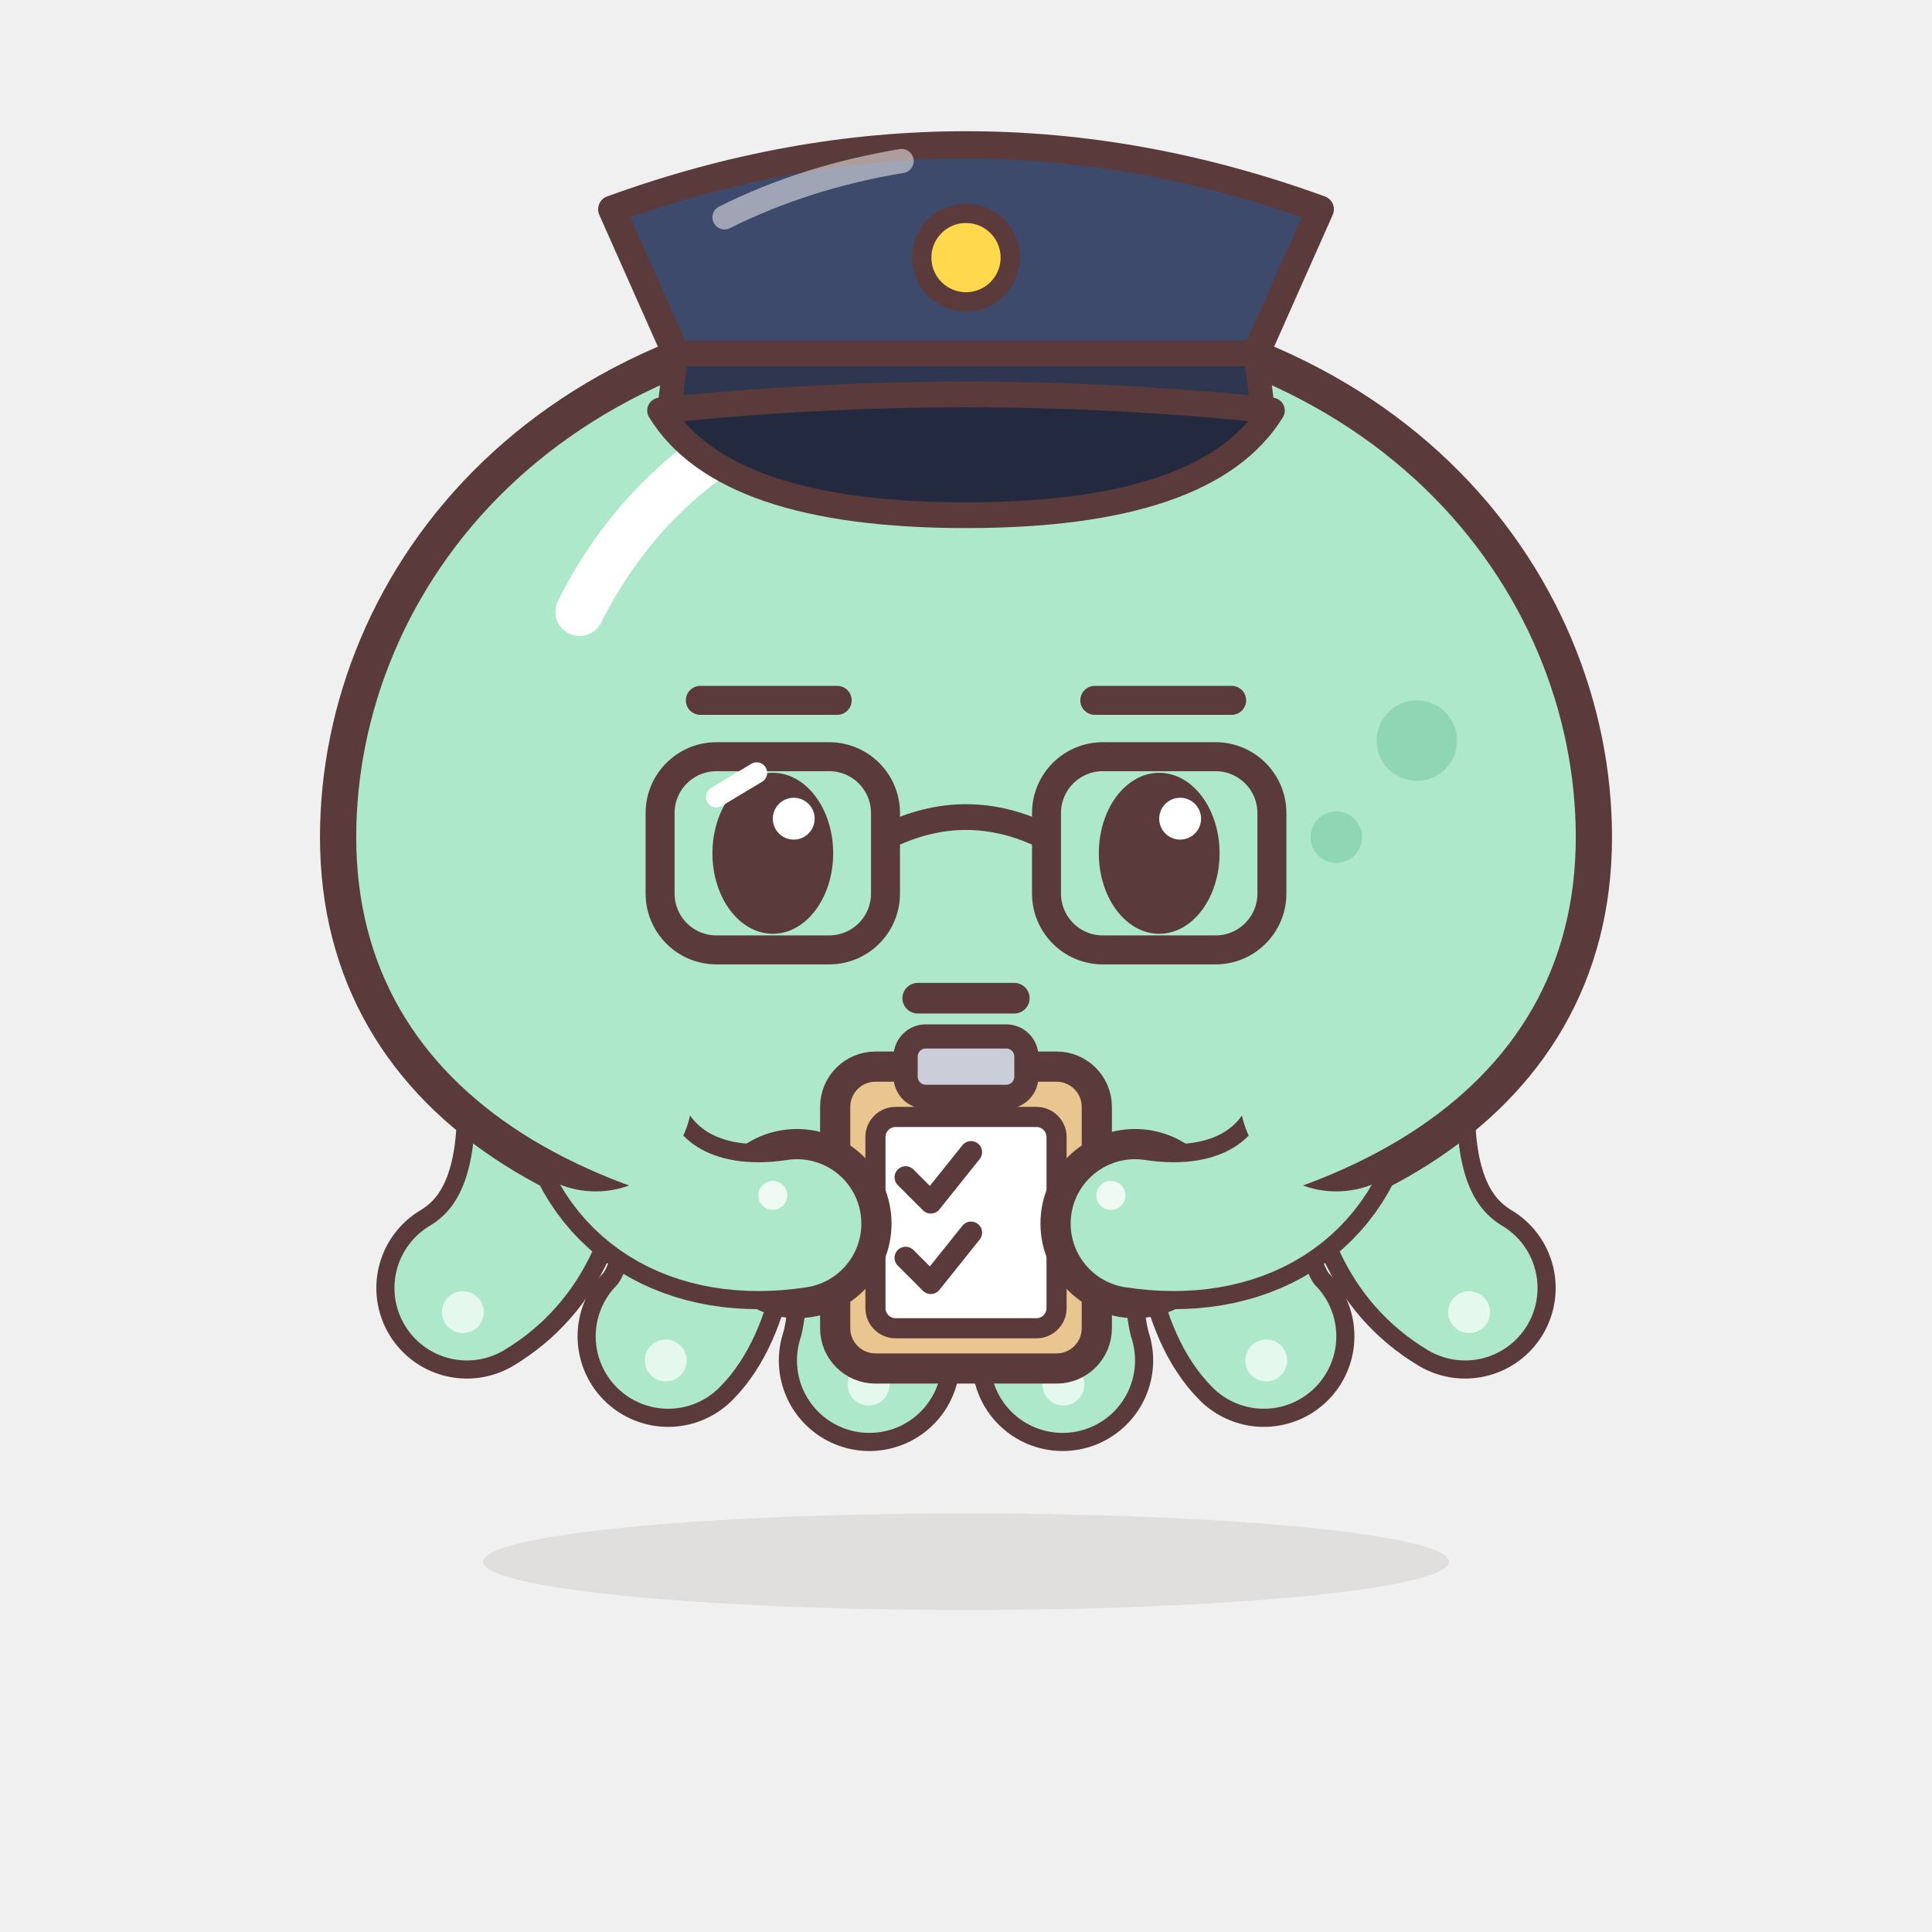
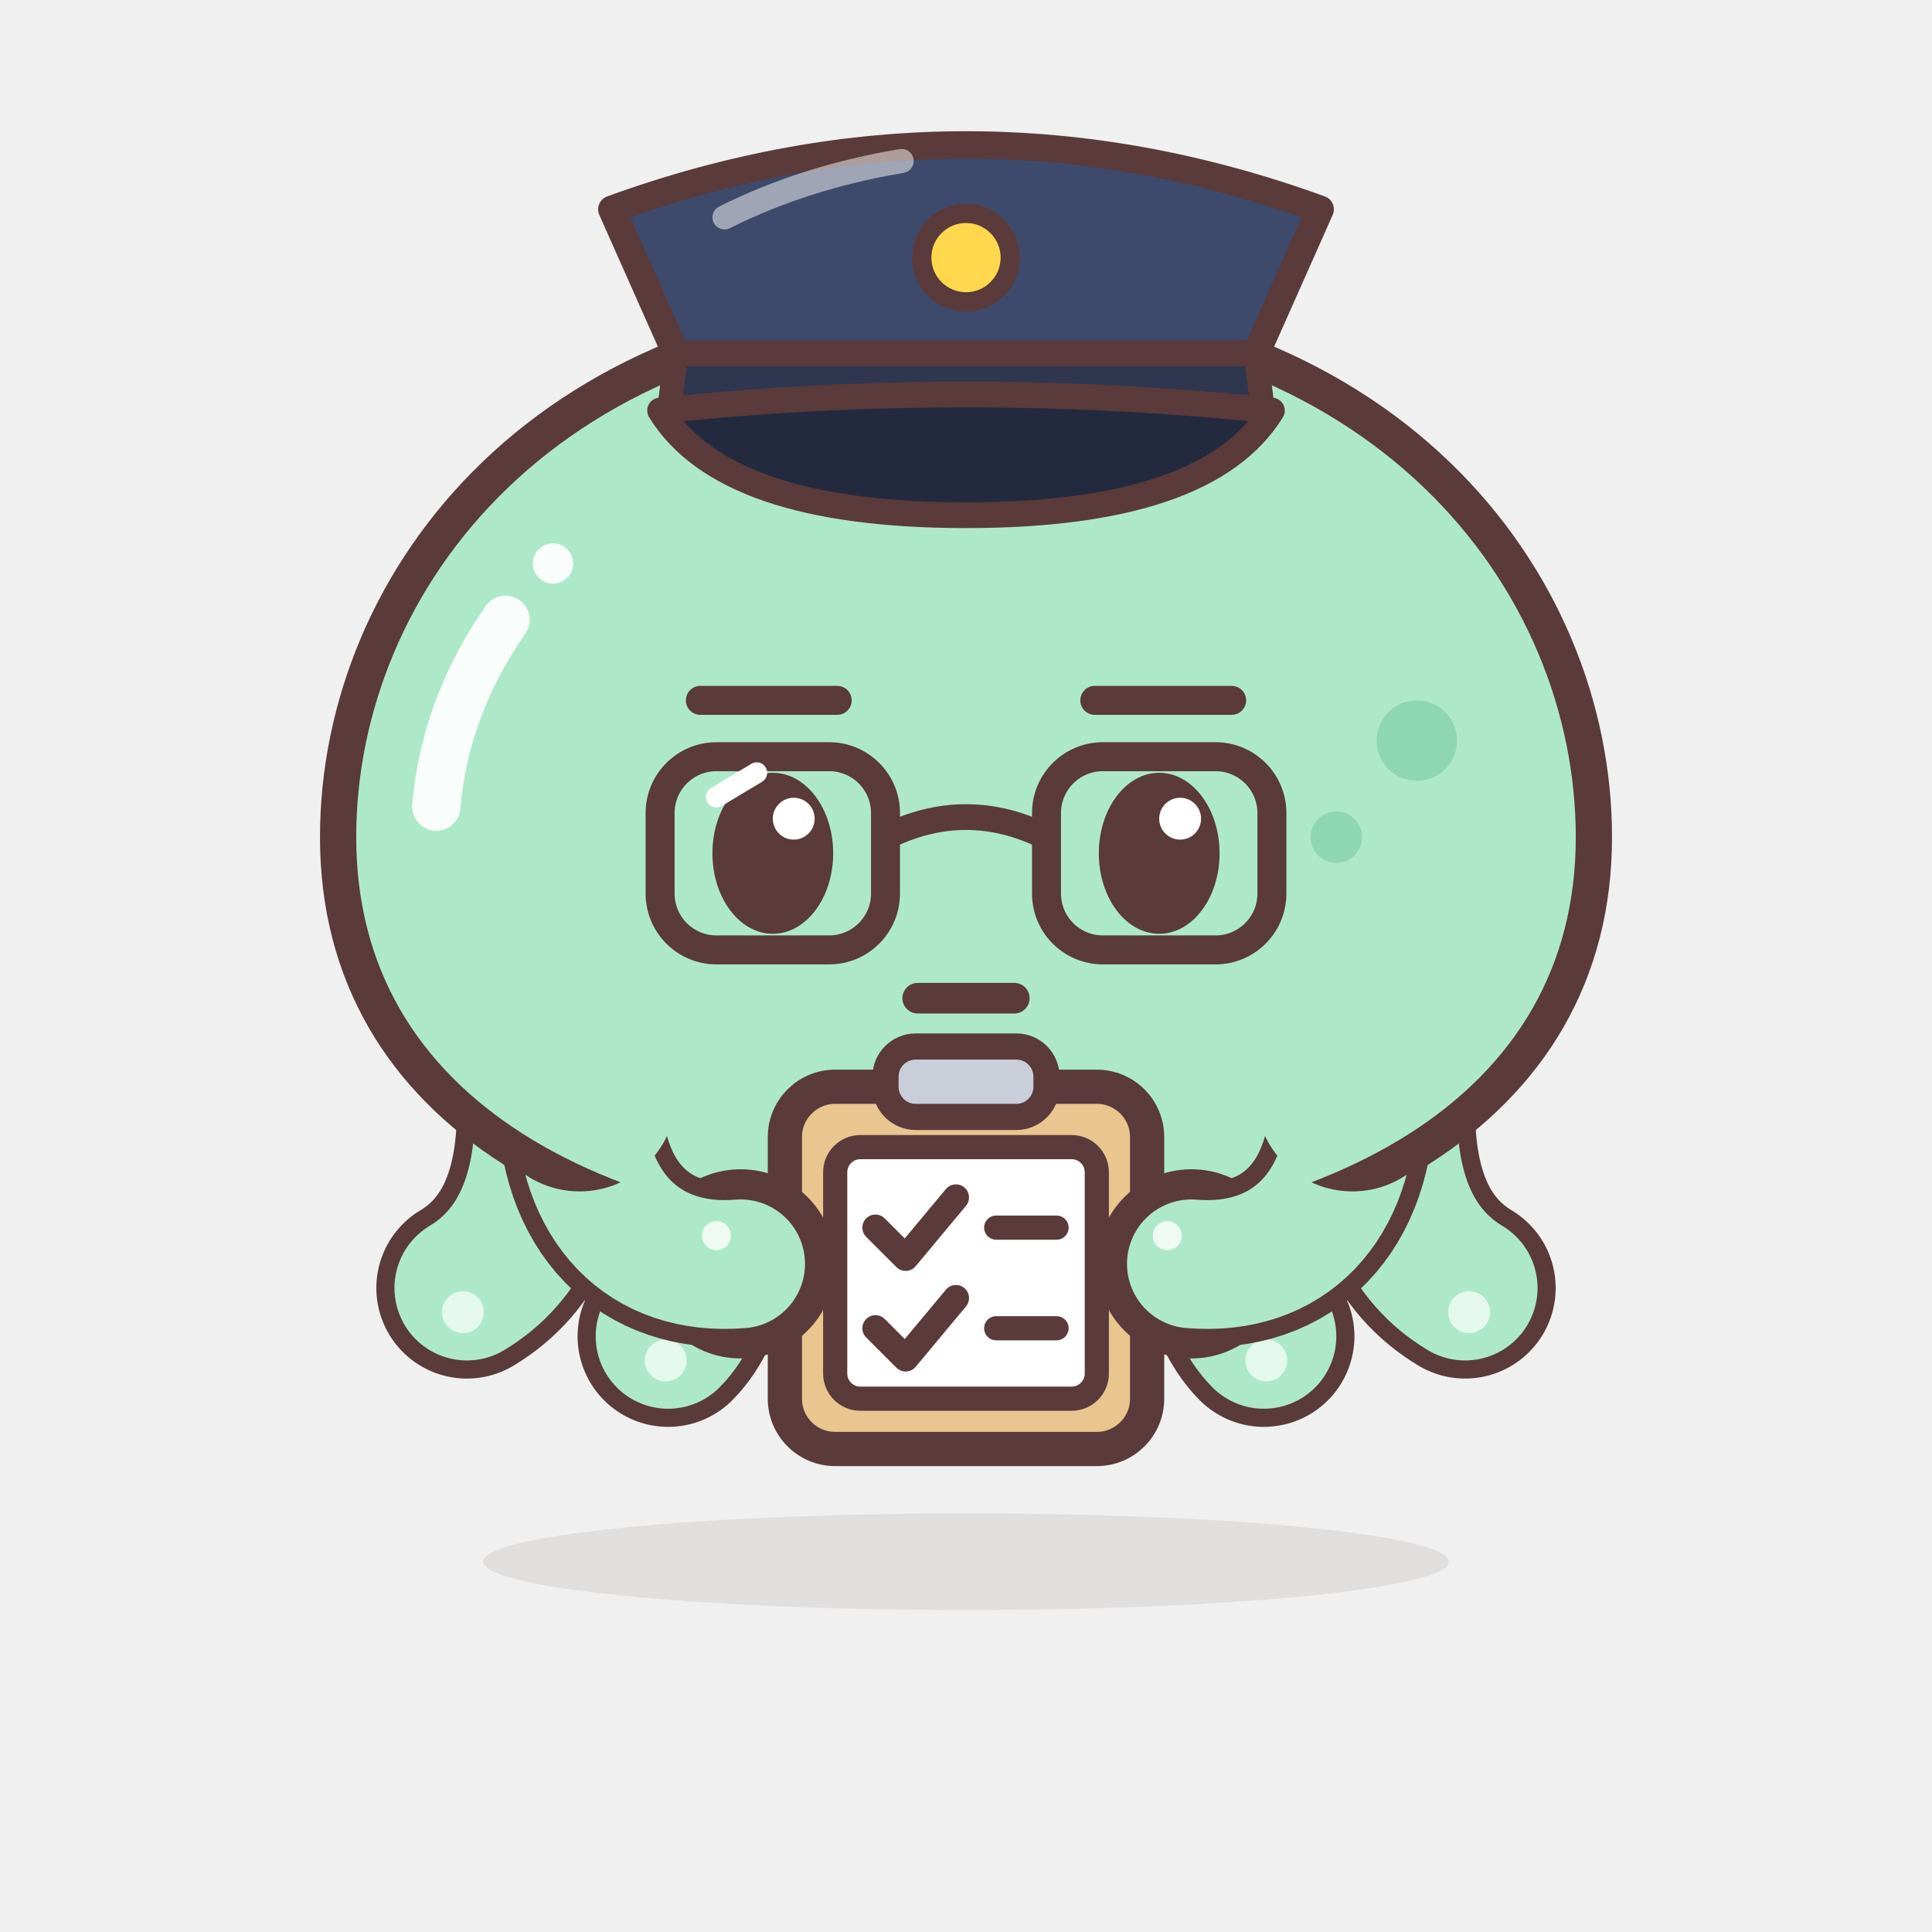
<svg xmlns="http://www.w3.org/2000/svg" viewBox="0 0 240 240" width="240" height="240">
+   <defs>
+     <clipPath id="ISTJ-head">
+       <path d="M120 38 C 172 38, 198 72, 198 104 C 198 138, 166 156, 120 156 C 74 156, 42 138, 42 104 C 42 72, 68 38, 120 38 Z" />
+     </clipPath>
+   </defs>
  <ellipse cx="120" cy="194" rx="60" ry="6" fill="#5A3A3A" opacity="0.10" />
  <g fill="none" stroke-linecap="round" stroke-linejoin="round">
    <g stroke="#5A3A3A" stroke-width="22.5">
      <path d="M68 138 Q 68 154, 58 160" />
      <path d="M89 138 Q 89 160, 83 166" />
      <path d="M110 138 Q 110 163, 108 169" />
      <path d="M130 138 Q 130 163, 132 169" />
      <path d="M151 138 Q 151 160, 157 166" />
      <path d="M172 138 Q 172 154, 182 160" />
    </g>
    <g stroke="#AEE8CB" stroke-width="18">
      <path d="M68 138 Q 68 154, 58 160" />
      <path d="M89 138 Q 89 160, 83 166" />
      <path d="M110 138 Q 110 163, 108 169" />
      <path d="M130 138 Q 130 163, 132 169" />
      <path d="M151 138 Q 151 160, 157 166" />
      <path d="M172 138 Q 172 154, 182 160" />
    </g>
  </g>
  <g fill="none" stroke-linecap="round" stroke-linejoin="round">
    <g stroke="#5A3A3A" stroke-width="19.5" />
    <g stroke="#AEE8CB" stroke-width="15" />
  </g>
  <g fill="#E4F8EE">
    <circle cx="57.5" cy="163" r="2.6" />
    <circle cx="82.7" cy="169" r="2.6" />
    <circle cx="107.9" cy="172" r="2.6" />
    <circle cx="132.1" cy="172" r="2.6" />
    <circle cx="157.3" cy="169" r="2.6" />
    <circle cx="182.5" cy="163" r="2.6" />
  </g>
  <path d="M120 38 C 172 38, 198 72, 198 104 C 198 138, 166 156, 120 156 C 74 156, 42 138, 42 104 C 42 72, 68 38, 120 38 Z" fill="#AEE8CB" stroke="#5A3A3A" stroke-width="4.5" />
  <g fill="#8FD7B4">
    <circle cx="176" cy="92" r="5" />
    <circle cx="166" cy="104" r="3.2" />
  </g>
-   <path d="M72 76 Q 80 60, 96 52" fill="none" stroke="#FFFFFF" stroke-width="6" stroke-linecap="round" />
+   <path d="M54.2 100.2 A 66 54 0 0 1 62.8 77.0" fill="none" stroke="#FFFFFF" stroke-width="6" stroke-linecap="round" opacity="0.92" />
+   <circle cx="68.7" cy="70.0" r="2.5" fill="#FFFFFF" opacity="0.92" />
  <path d="M84 44 L 76 26 Q 120 10, 164 26 L 156 44 Z" fill="#3E4A6B" stroke="#5A3A3A" stroke-width="3.4" stroke-linejoin="round" />
  <path d="M84 44 L 156 44 L 157 52 L 83 52 Z" fill="#2E3650" stroke="#5A3A3A" stroke-width="3" stroke-linejoin="round" />
  <path d="M82 51 Q 120 47, 158 51 Q 150 64, 120 64 Q 90 64, 82 51 Z" fill="#232A40" stroke="#5A3A3A" stroke-width="3.2" stroke-linejoin="round" />
  <circle cx="120" cy="32" r="5.5" fill="#FFD84D" stroke="#5A3A3A" stroke-width="2.4" />
  <path d="M90 27 Q 100 22, 112 20" stroke="#FFFFFF" stroke-width="3" fill="none" stroke-linecap="round" opacity="0.5" />
  <path d="M87 87 L 104 87" fill="none" stroke="#5A3A3A" stroke-width="3.6" stroke-linecap="round" stroke-linejoin="round" />
  <path d="M136 87 L 153 87" fill="none" stroke="#5A3A3A" stroke-width="3.6" stroke-linecap="round" stroke-linejoin="round" />
  <ellipse cx="96" cy="106" rx="7.5" ry="10.0" fill="#5A3A3A" />
  <circle cx="98.6" cy="101.7" r="2.6" fill="#FFFFFF" />
  <ellipse cx="144" cy="106" rx="7.5" ry="10.0" fill="#5A3A3A" />
  <circle cx="146.6" cy="101.7" r="2.6" fill="#FFFFFF" />
  <path d="M114 124 L 126 124" fill="none" stroke="#5A3A3A" stroke-width="3.8" stroke-linecap="round" stroke-linejoin="round" />
  <rect x="82" y="94" width="28" height="24" rx="7" fill="none" stroke="#5A3A3A" stroke-width="3.6" />
  <rect x="130" y="94" width="28" height="24" rx="7" fill="none" stroke="#5A3A3A" stroke-width="3.6" />
  <path d="M110 104 Q 120 99, 130 104" fill="none" stroke="#5A3A3A" stroke-width="3.2" stroke-linecap="round" stroke-linejoin="round" />
  <path d="M89 99 l 5 -3" stroke="#FFFFFF" stroke-width="2.6" stroke-linecap="round" />
-   <g transform="translate(120 150) scale(1.25) translate(-120 -150)">
-     <rect x="107" y="136" width="26" height="30" rx="4" fill="#E9C58F" stroke="#5A3A3A" stroke-width="3" />
-     <rect x="111" y="141" width="18" height="21" rx="2" fill="#FFFFFF" stroke="#5A3A3A" stroke-width="2" />
-     <rect x="114" y="133" width="12" height="6" rx="2" fill="#C9CED8" stroke="#5A3A3A" stroke-width="2.4" />
-     <path d="M114 147 l 2.5 2.5 l 4 -5" fill="none" stroke="#5A3A3A" stroke-width="2.2" stroke-linecap="round" stroke-linejoin="round" />
-     <path d="M114 155 l 2.5 2.5 l 4 -5" fill="none" stroke="#5A3A3A" stroke-width="2.2" stroke-linecap="round" stroke-linejoin="round" />
+   <g transform="translate(120 130) scale(1.25) translate(-120 -130)">
+     <rect x="102" y="134" width="36" height="36" rx="5" fill="#E9C58F" stroke="#5A3A3A" stroke-width="3.4" />
+     <rect x="107" y="140" width="26" height="25" rx="2.5" fill="#FFFFFF" stroke="#5A3A3A" stroke-width="2.4" />
+     <rect x="112" y="130" width="16" height="7" rx="3" fill="#C9CED8" stroke="#5A3A3A" stroke-width="2.6" />
+     <path d="M111 148 l 3 3 l 5 -6" fill="none" stroke="#5A3A3A" stroke-width="2.6" stroke-linecap="round" stroke-linejoin="round" />
+     <path d="M123 148 L 129 148" fill="none" stroke="#5A3A3A" stroke-width="2.4" stroke-linecap="round" stroke-linejoin="round" />
+     <path d="M111 158 l 3 3 l 5 -6" fill="none" stroke="#5A3A3A" stroke-width="2.6" stroke-linecap="round" stroke-linejoin="round" />
+     <path d="M123 158 L 129 158" fill="none" stroke="#5A3A3A" stroke-width="2.4" stroke-linecap="round" stroke-linejoin="round" />
  </g>
  <mask id="ISTJ-arms" maskUnits="userSpaceOnUse" x="0" y="0" width="240" height="240">
    <rect width="240" height="240" fill="#fff" />
-     <circle cx="74.0" cy="136.0" r="12" fill="#000" />
-     <circle cx="166.0" cy="136.0" r="12" fill="#000" />
+     <circle cx="72.0" cy="136.0" r="12" fill="#000" />
+     <circle cx="168.0" cy="136.0" r="12" fill="#000" />
  </mask>
  <g mask="url(#ISTJ-arms)">
    <g stroke="#5A3A3A" stroke-width="20.5" fill="none" stroke-linecap="round">
-       <path d="M74 136 C 76 148, 86 154, 99 152" />
-       <path d="M166 136 C 164 148, 154 154, 141 152" />
+       <path d="M72 136 C 72 150, 80 158, 92 157" />
+       <path d="M168 136 C 168 150, 160 158, 148 157" />
    </g>
-     <circle cx="99.0" cy="152.0" r="11.75" fill="#5A3A3A" />
-     <circle cx="141.0" cy="152.0" r="11.75" fill="#5A3A3A" />
+     <circle cx="92.0" cy="157.0" r="11.75" fill="#5A3A3A" />
+     <circle cx="148.0" cy="157.0" r="11.75" fill="#5A3A3A" />
    <g stroke="#AEE8CB" stroke-width="16" fill="none" stroke-linecap="round">
-       <path d="M74 136 C 76 148, 86 154, 99 152" />
-       <path d="M166 136 C 164 148, 154 154, 141 152" />
+       <path d="M72 136 C 72 150, 80 158, 92 157" />
+       <path d="M168 136 C 168 150, 160 158, 148 157" />
    </g>
-     <circle cx="99.0" cy="152.0" r="7.25" fill="#AEE8CB" />
-     <circle cx="141.0" cy="152.0" r="7.25" fill="#AEE8CB" />
-     <circle cx="96.0" cy="148.5" r="1.8" fill="#FFFFFF" opacity="0.8" />
-     <circle cx="138.0" cy="148.5" r="1.8" fill="#FFFFFF" opacity="0.8" />
+     <circle cx="92.0" cy="157.0" r="7.25" fill="#AEE8CB" />
+     <circle cx="148.0" cy="157.0" r="7.25" fill="#AEE8CB" />
+     <circle cx="89.0" cy="153.5" r="1.8" fill="#FFFFFF" opacity="0.8" />
+     <circle cx="145.0" cy="153.5" r="1.8" fill="#FFFFFF" opacity="0.8" />
  </g>
</svg>
